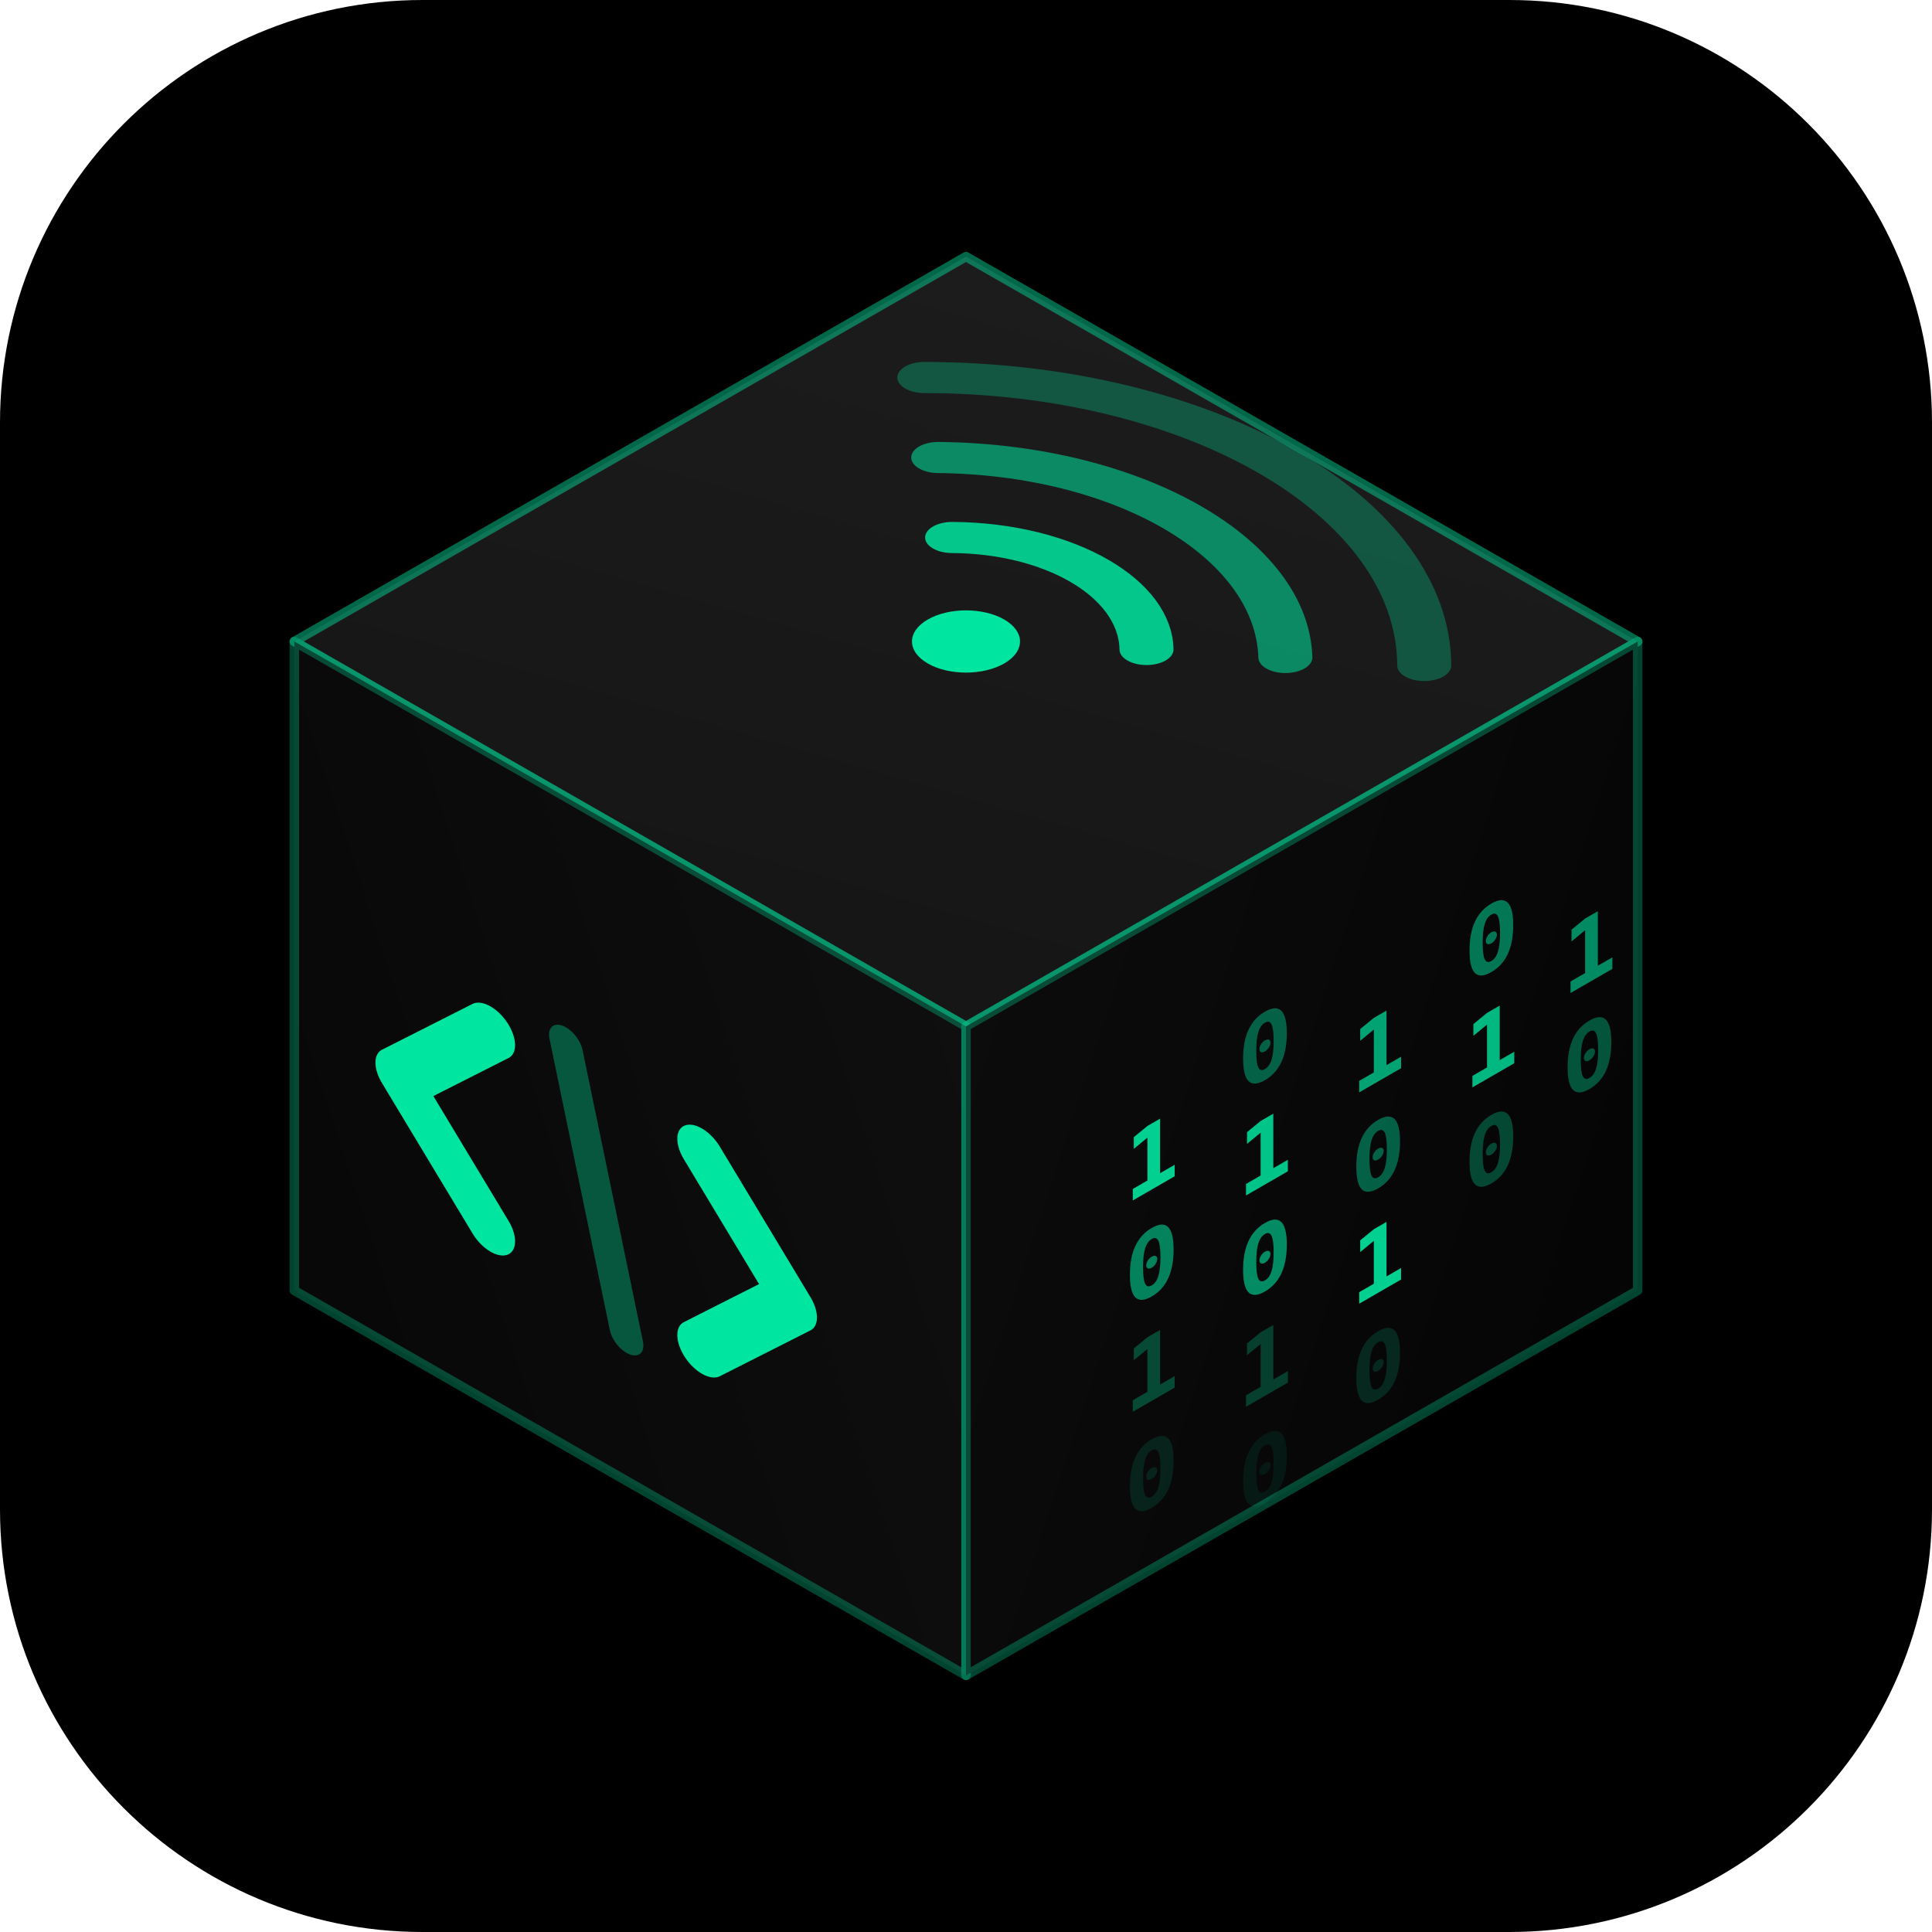
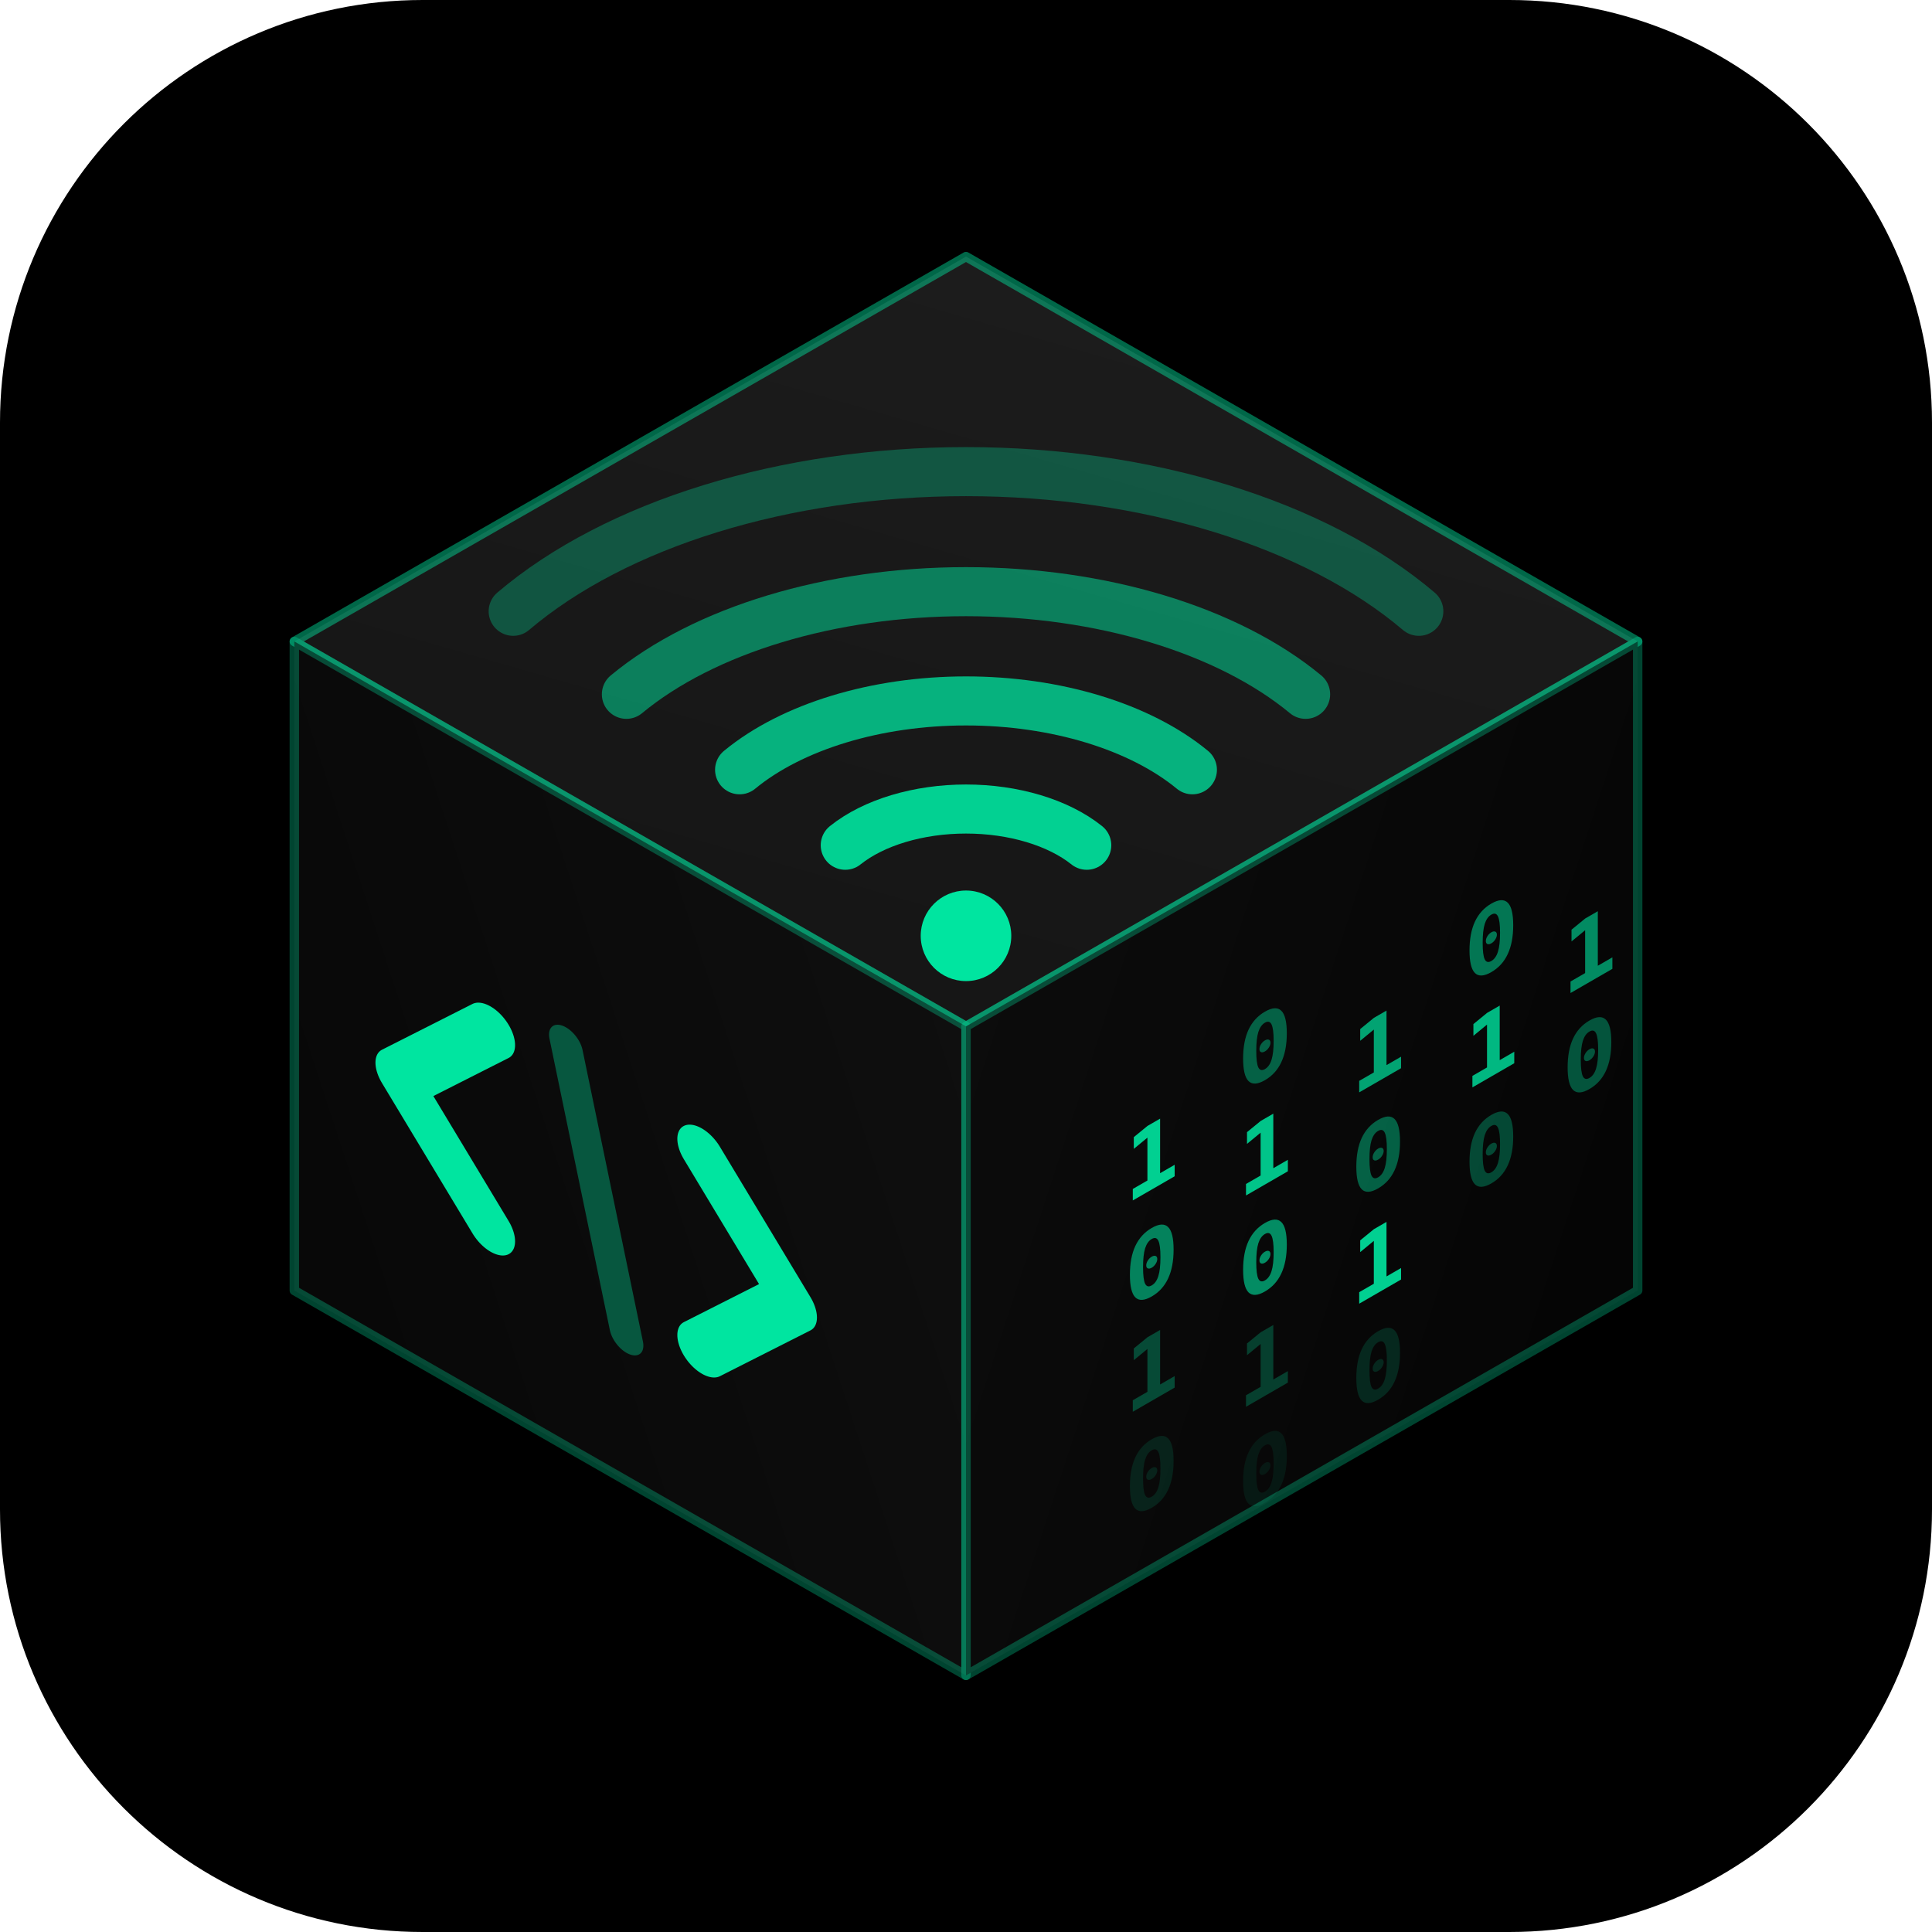
<svg xmlns="http://www.w3.org/2000/svg" viewBox="0 0 512 512">
  <defs>
    <linearGradient id="cubeTop" x1="0" y1="1" x2="0.5" y2="0">
      <stop offset="0%" stop-color="#141414" />
      <stop offset="100%" stop-color="#1c1c1c" />
    </linearGradient>
    <linearGradient id="cubeLeft" x1="1" y1="0" x2="0" y2="0.5">
      <stop offset="0%" stop-color="#101010" />
      <stop offset="100%" stop-color="#080808" />
    </linearGradient>
    <linearGradient id="cubeRight" x1="0" y1="0" x2="1" y2="0.5">
      <stop offset="0%" stop-color="#0d0d0d" />
      <stop offset="100%" stop-color="#050505" />
    </linearGradient>
    <linearGradient id="jackDepth" x1="0" y1="0" x2="0" y2="1">
      <stop offset="0%" stop-color="#00e5a0" stop-opacity="0.12" />
      <stop offset="100%" stop-color="#000" stop-opacity="0" />
    </linearGradient>
  </defs>
  <rect width="512" height="512" rx="112" fill="#000" />
  <path d="M256,68 L434,170 L256,272 L78,170 Z" fill="url(#cubeTop)" stroke="#00e5a0" stroke-width="2.5" stroke-linejoin="round" stroke-opacity="0.45" />
  <path d="M78,170 L256,272 L256,444 L78,342 Z" fill="url(#cubeLeft)" stroke="#00e5a0" stroke-width="2.5" stroke-linejoin="round" stroke-opacity="0.3" />
  <path d="M434,170 L256,272 L256,444 L434,342 Z" fill="url(#cubeRight)" stroke="#00e5a0" stroke-width="2.5" stroke-linejoin="round" stroke-opacity="0.3" />
-   <g transform="matrix(0.92, 0.53, -0.92, 0.53, 256, 170)">
-     <path d="M-72,-60 A102,102 0 0,1 72,-60" fill="none" stroke="#00e5a0" stroke-width="11" stroke-linecap="round" opacity="0.3" />
-     <path d="M-50,-42 A72,72 0 0,1 50,-42" fill="none" stroke="#00e5a0" stroke-width="11" stroke-linecap="round" opacity="0.55" />
-     <path d="M-28,-24 A40,40 0 0,1 28,-24" fill="none" stroke="#00e5a0" stroke-width="11" stroke-linecap="round" opacity="0.85" />
-     <circle cx="0" cy="0" r="11" fill="#00e5a0" />
+   <g transform="translate(256, 248)">
+     <path d="M-120,-86 A146,86 0 0,1 120,-86" fill="none" stroke="#00e5a0" stroke-width="13" stroke-linecap="round" opacity="0.3" />
+     <path d="M-90,-64 A110,64 0 0,1 90,-64" fill="none" stroke="#00e5a0" stroke-width="13" stroke-linecap="round" opacity="0.5" />
+     <path d="M-60,-44 A74,44 0 0,1 60,-44" fill="none" stroke="#00e5a0" stroke-width="13" stroke-linecap="round" opacity="0.75" />
+     <path d="M-32,-24 A40,24 0 0,1 32,-24" fill="none" stroke="#00e5a0" stroke-width="13" stroke-linecap="round" opacity="0.9" />
+     <circle cx="0" cy="0" r="12" fill="#00e5a0" />
  </g>
  <g transform="translate(166, 330) skewY(30)">
    <path d="M-36,-36 L-60,-10 L-36,16" fill="none" stroke="#00e5a0" stroke-width="13" stroke-linecap="round" stroke-linejoin="round" />
    <line x1="-16" y1="-44" x2="0" y2="24" stroke="#00e5a0" stroke-width="9" stroke-linecap="round" opacity="0.35" />
    <path d="M20,-36 L44,-10 L20,16" fill="none" stroke="#00e5a0" stroke-width="13" stroke-linecap="round" stroke-linejoin="round" />
  </g>
  <g transform="translate(342, 350) skewY(-30)" font-family="monospace" font-weight="700" font-size="24" fill="#00e5a0">
    <text x="-44" y="-56" opacity="0.9">1</text>
    <text x="-44" y="-28" opacity="0.55">0</text>
    <text x="-44" y="0" opacity="0.3">1</text>
    <text x="-44" y="28" opacity="0.12">0</text>
    <text x="-14" y="-68" opacity="0.4">0</text>
    <text x="-14" y="-40" opacity="0.85">1</text>
    <text x="-14" y="-12" opacity="0.6">0</text>
    <text x="-14" y="16" opacity="0.25">1</text>
    <text x="-14" y="44" opacity="0.08">0</text>
    <text x="16" y="-50" opacity="0.7">1</text>
    <text x="16" y="-22" opacity="0.4">0</text>
    <text x="16" y="6" opacity="0.9">1</text>
    <text x="16" y="34" opacity="0.15">0</text>
    <text x="46" y="-62" opacity="0.5">0</text>
    <text x="46" y="-34" opacity="0.8">1</text>
    <text x="46" y="-6" opacity="0.3">0</text>
    <text x="72" y="-44" opacity="0.6">1</text>
    <text x="72" y="-16" opacity="0.35">0</text>
  </g>
</svg>
